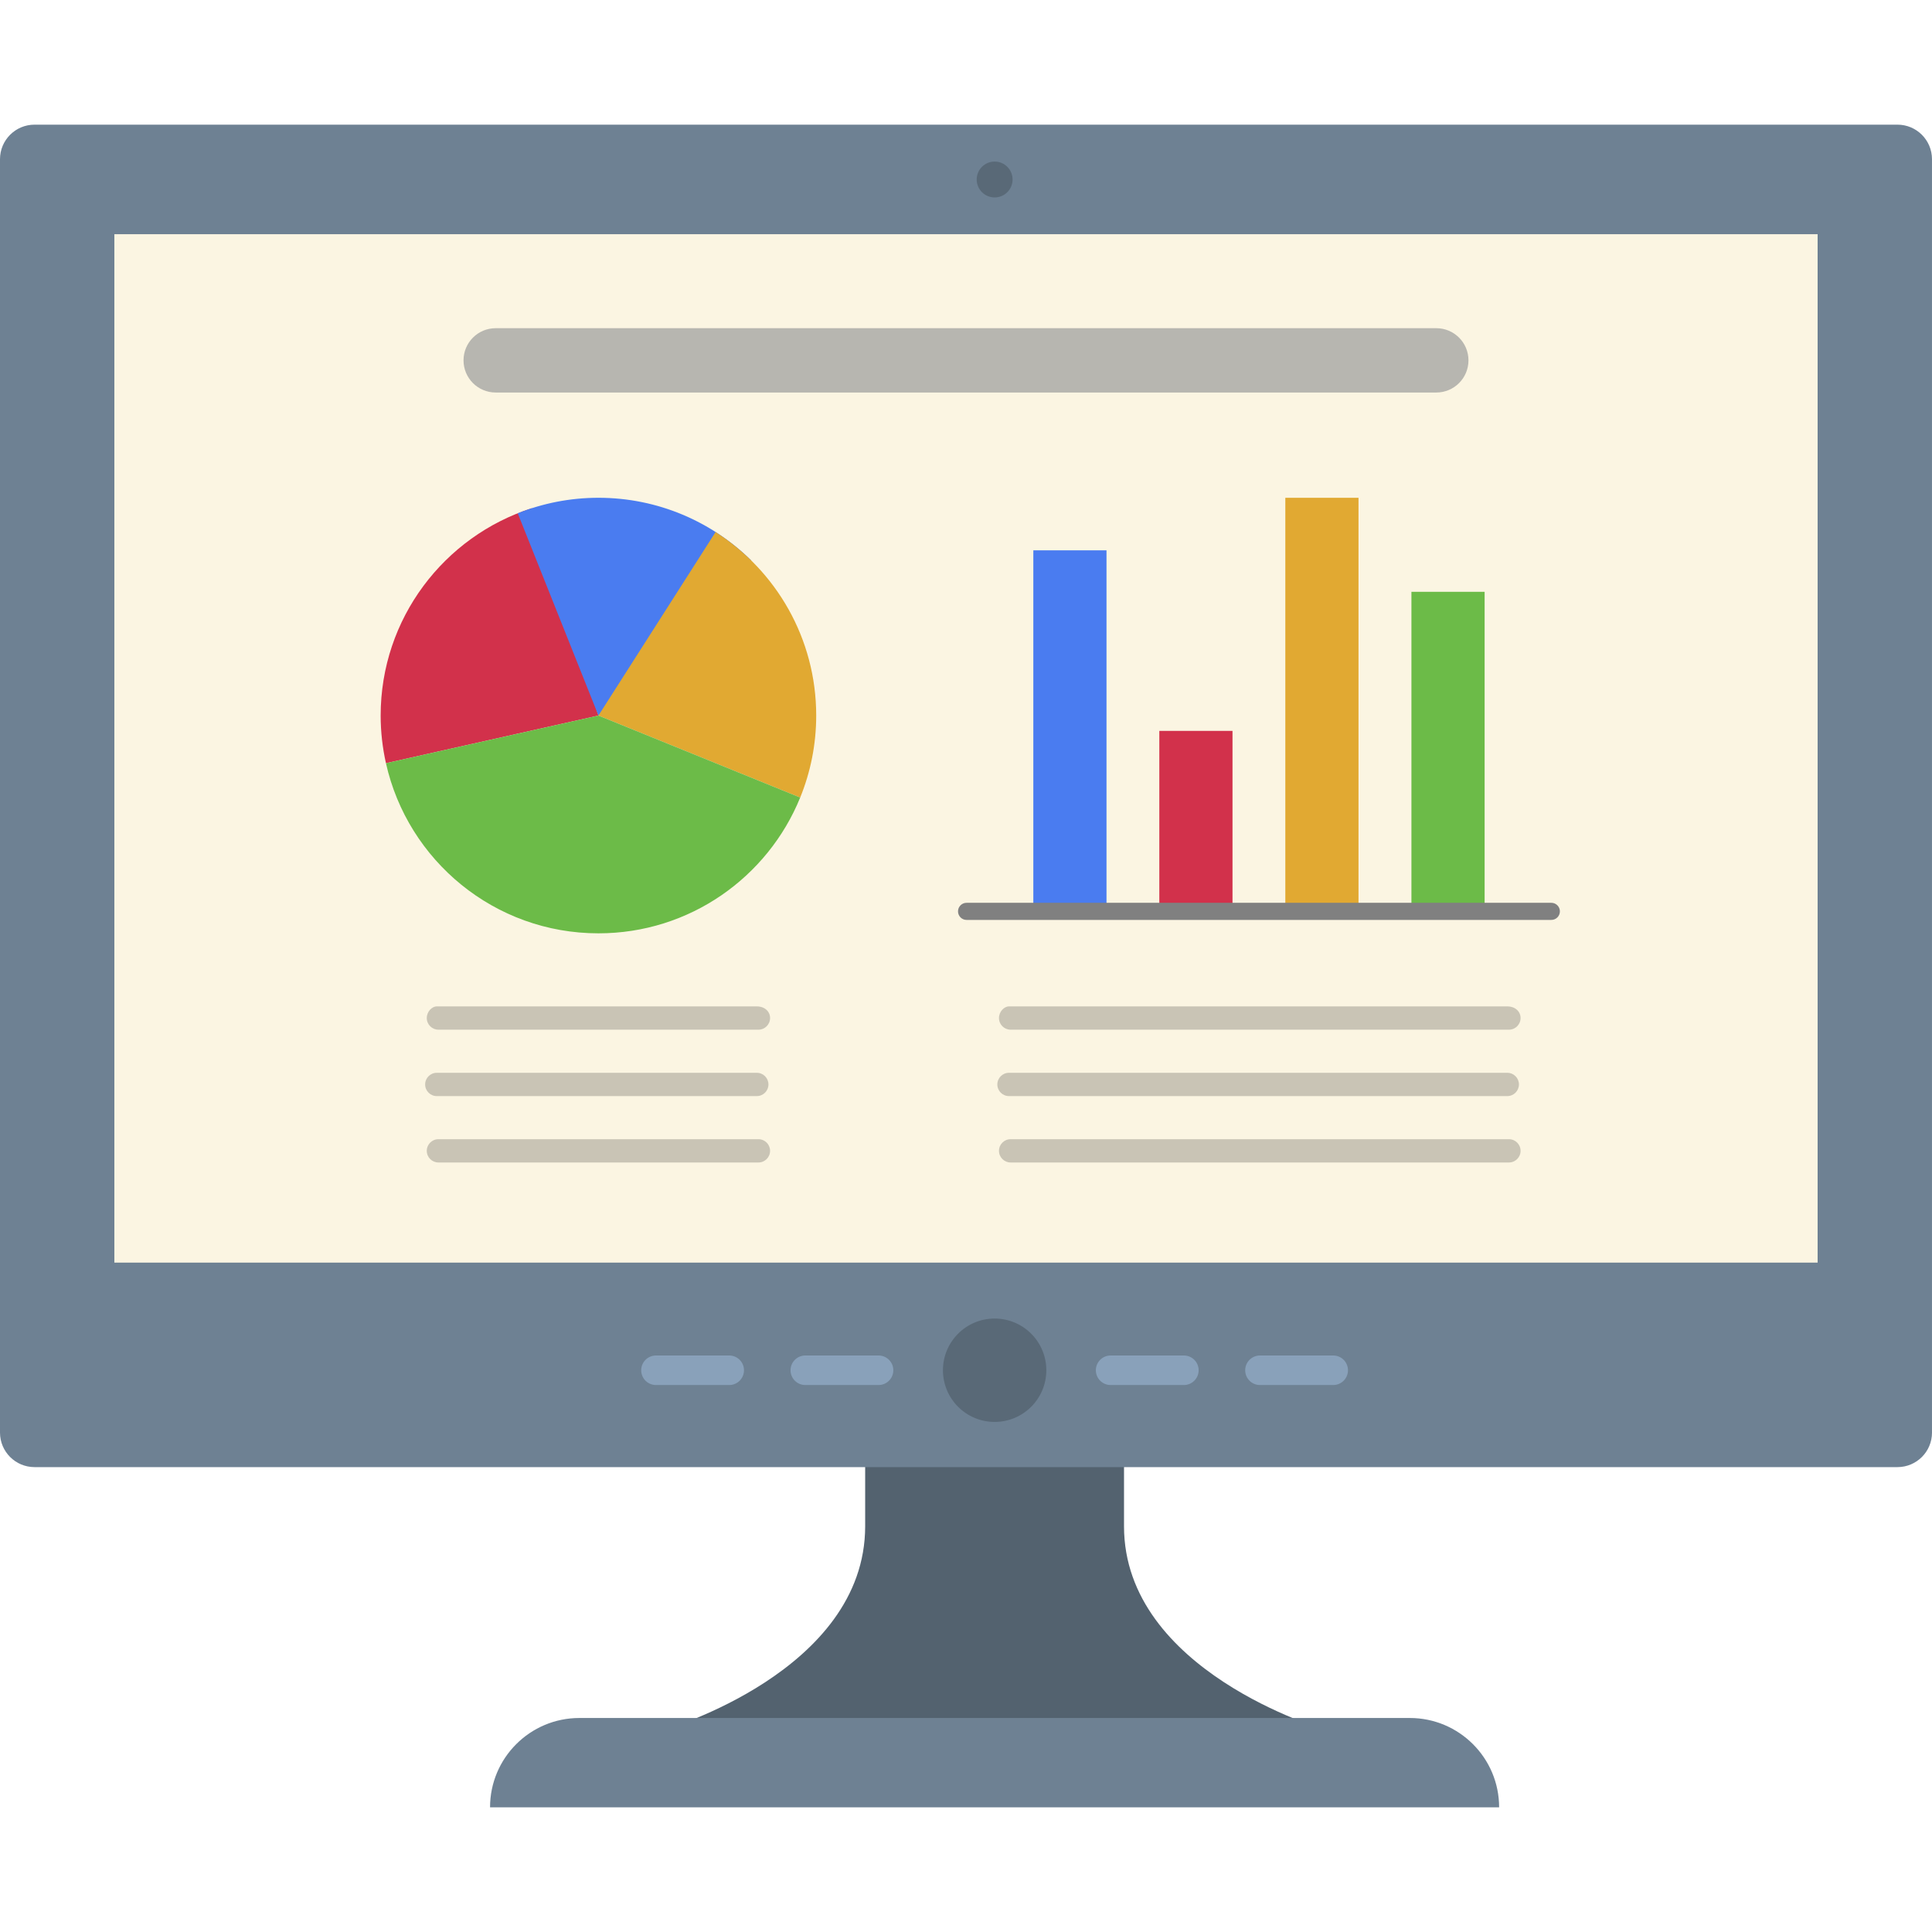
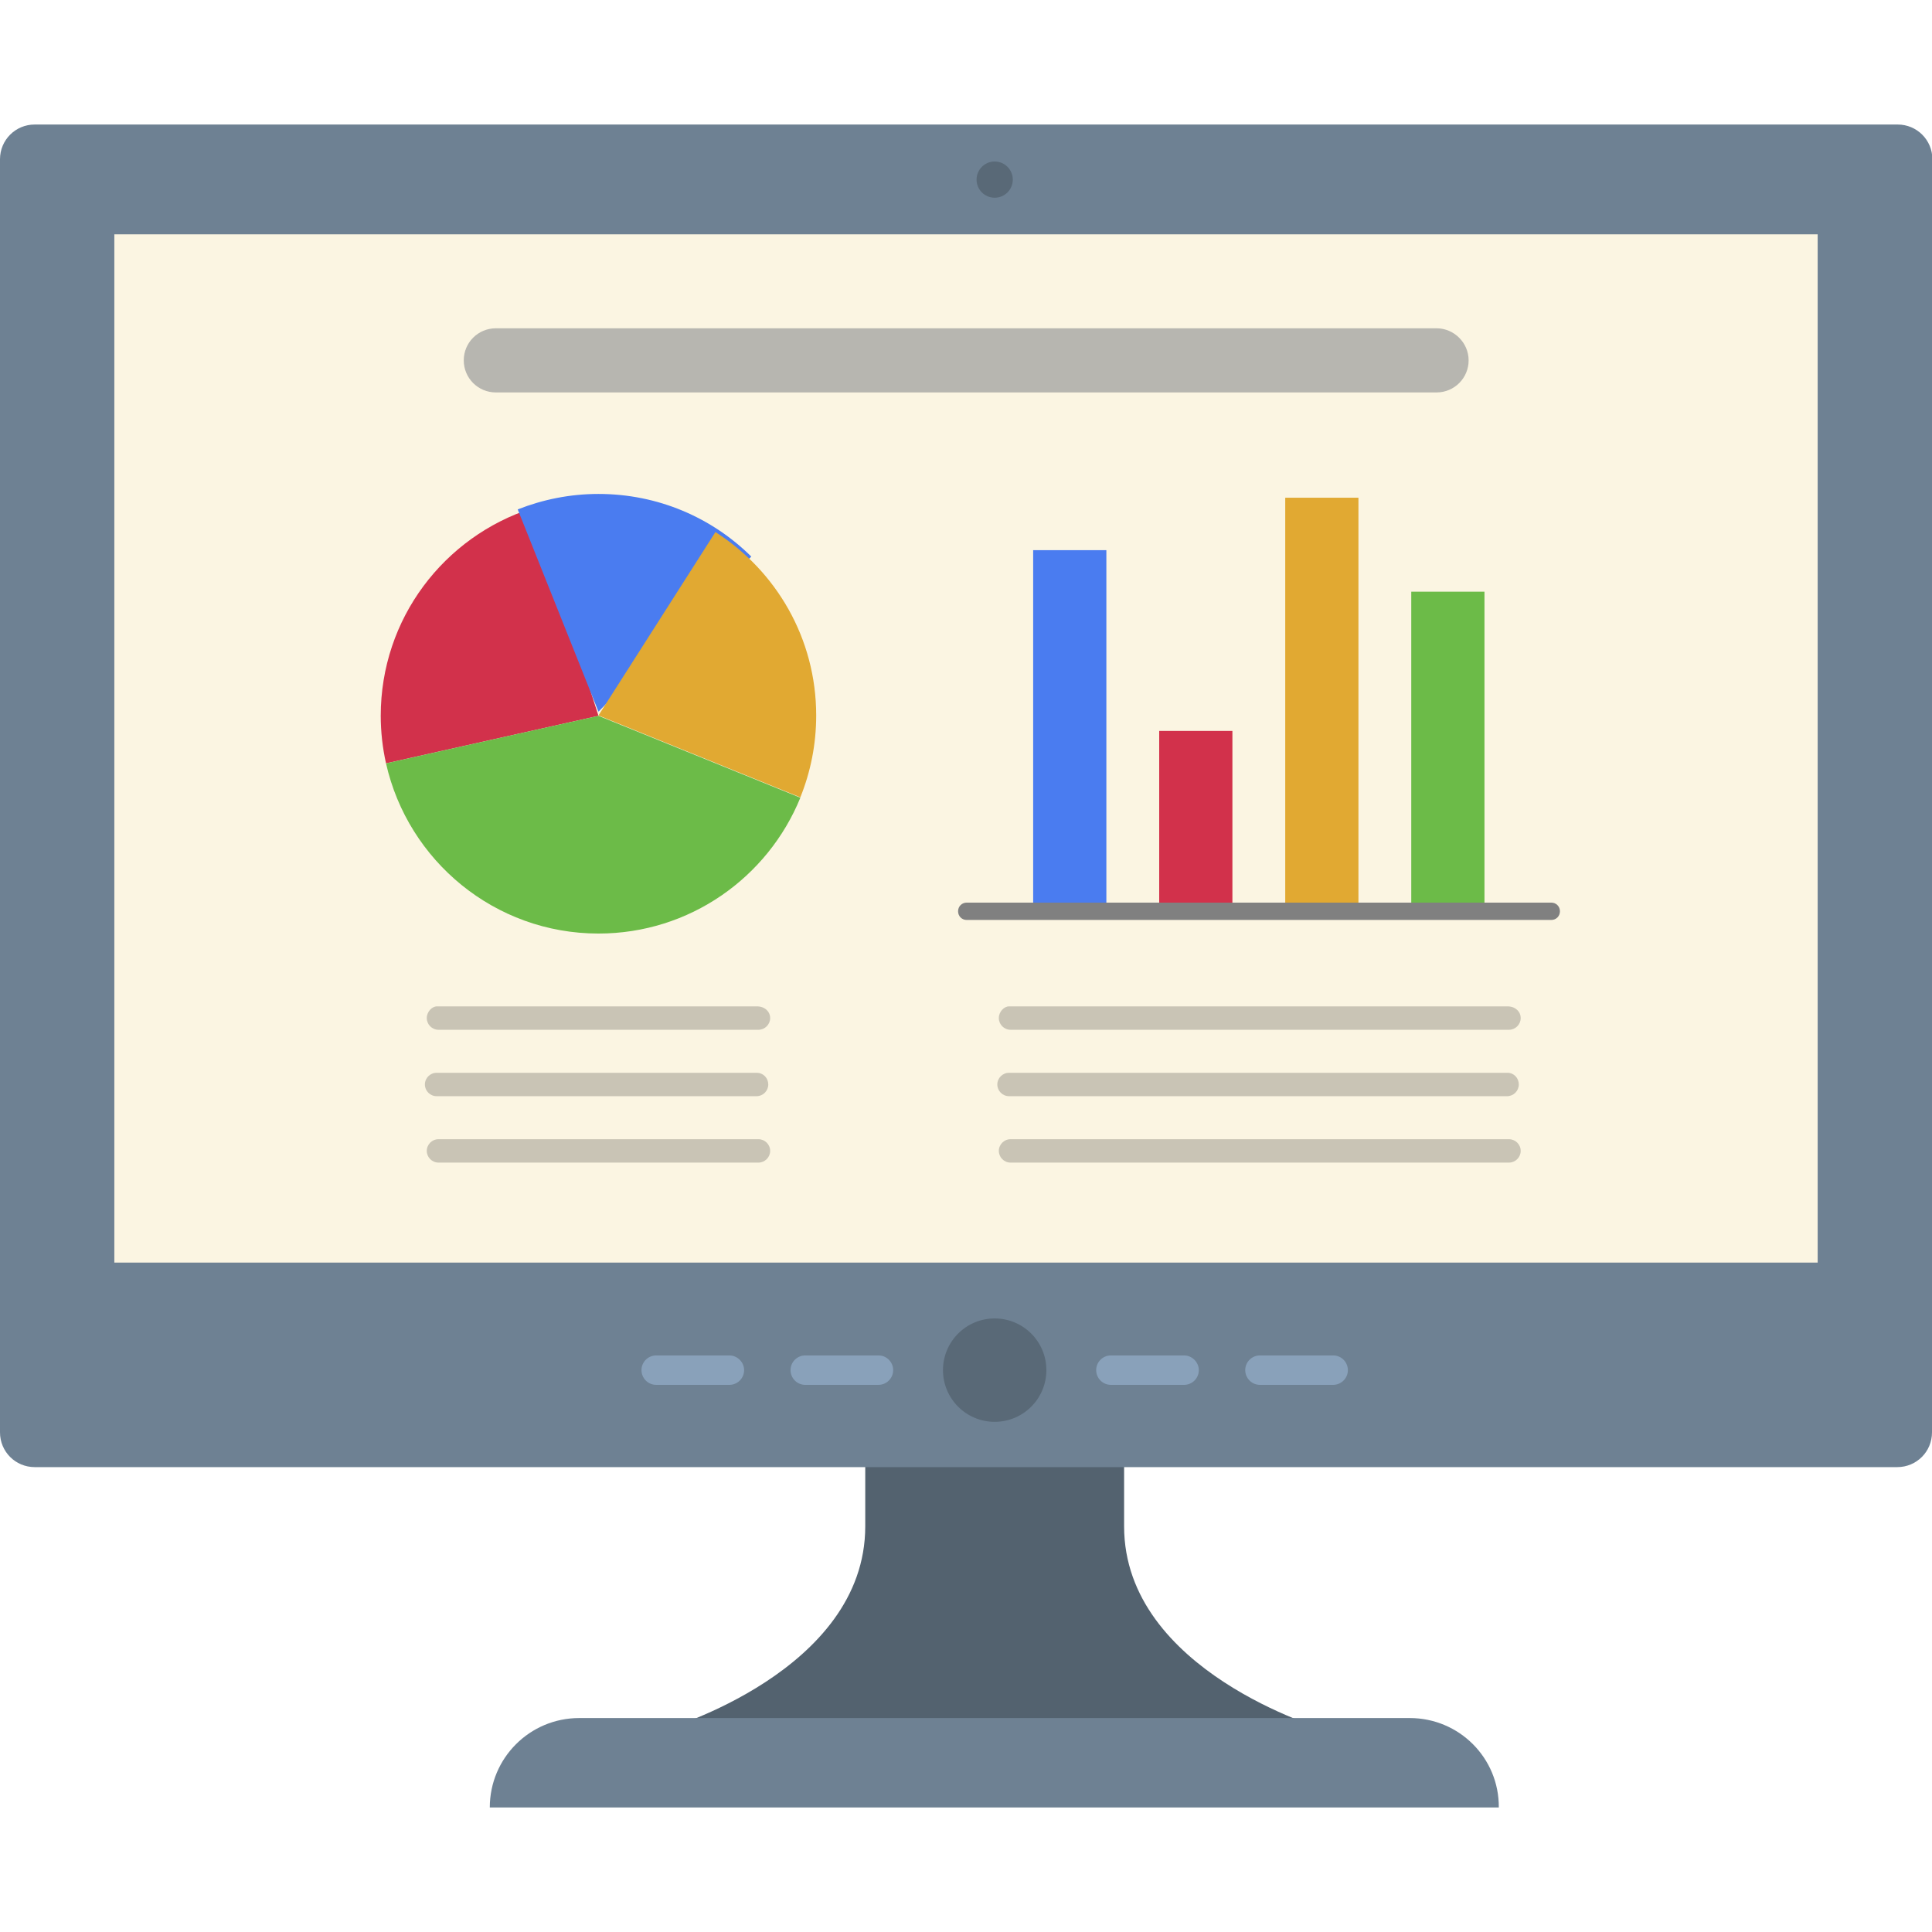
- <svg xmlns="http://www.w3.org/2000/svg" version="1.1" id="Layer_1" x="0px" y="0px" viewBox="0 0 512 512" style="enable-background:new 0 0 512 512;" xml:space="preserve">
-   <path style="fill:#53626F;" d="M297.875,404.473c0-27.115,0-38.318,0-38.318h-68.597c0,0,0,11.203,0,38.318  c0,38.439-52.984,53.837-52.984,53.837h174.564C350.859,458.31,297.875,442.912,297.875,404.473z" />
-   <path style="fill:#6E8193;" d="M512,379.648c0,5.054-4.098,9.152-9.152,9.152H9.152C4.098,388.8,0,384.702,0,379.648V42.188  c0-5.054,4.098-9.152,9.152-9.152h493.693c5.054,0,9.152,4.098,9.152,9.152v337.46H512z" />
-   <rect x="30.306" y="62.065" style="fill:#FBF5E2;" width="451.382" height="272.541" />
+ <svg xmlns="http://www.w3.org/2000/svg" version="1.1" id="Layer_1" x="0px" y="0px" viewBox="0 0 512 512" style="enable-background: new 0 0 512 512" xml:space="preserve">
+   <path style="fill: #53626f" d="M 297.9 404.5 c 0 -27.1 0 -38.3 0 -38.3 h -68.6 c 0 0 0 11.2 0 38.3 c 0 38.4 -53 53.8 -53 53.8 h 174.6 C 350.9 458.3 297.9 442.9 297.9 404.5 z" />
+   <path style="fill: #6e8193" d="M 512 379.6 c 0 5.1 -4.1 9.2 -9.2 9.2 H 9.2 C 4.1 388.8 0 384.7 0 379.6 V 42.2 c 0 -5.1 4.1 -9.2 9.2 -9.2 h 493.7 c 5.1 0 9.2 4.1 9.2 9.2 v 337.5 H 512 z" />
+   <rect x="30.3" y="62.1" style="fill: #fbf5e2" width="451.4" height="272.5" />
  <g>
-     <circle style="fill:#596977;" cx="263.589" cy="47.571" r="4.755" />
-     <circle style="fill:#596977;" cx="263.589" cy="363.128" r="13.698" />
+     <circle style="fill: #596977" cx="263.6" cy="47.6" r="4.8" />
+     <circle style="fill: #596977" cx="263.6" cy="363.1" r="13.7" />
  </g>
  <g>
-     <path style="fill:#89A1BA;" d="M236.74,363.134c0,2.163-1.754,3.914-3.914,3.914h-19.411c-2.163,0-3.914-1.751-3.914-3.914l0,0   c0-2.163,1.751-3.914,3.914-3.914h19.411C234.986,359.22,236.74,360.971,236.74,363.134L236.74,363.134z" />
-     <path style="fill:#89A1BA;" d="M197.164,363.134c0,2.163-1.751,3.914-3.914,3.914h-19.411c-2.16,0-3.914-1.751-3.914-3.914l0,0   c0-2.163,1.754-3.914,3.914-3.914h19.411C195.409,359.22,197.164,360.971,197.164,363.134L197.164,363.134z" />
-     <path style="fill:#89A1BA;" d="M357.228,363.134c0,2.163-1.751,3.914-3.914,3.914h-19.411c-2.163,0-3.914-1.751-3.914-3.914l0,0   c0-2.163,1.754-3.914,3.914-3.914h19.411C355.477,359.22,357.228,360.971,357.228,363.134L357.228,363.134z" />
-     <path style="fill:#89A1BA;" d="M317.652,363.134c0,2.163-1.754,3.914-3.914,3.914h-19.411c-2.163,0-3.914-1.751-3.914-3.914l0,0   c0-2.163,1.751-3.914,3.914-3.914h19.411C315.901,359.22,317.652,360.971,317.652,363.134L317.652,363.134z" />
+     <path style="fill: #89a1ba" d="M 236.7 363.1 c 0 2.2 -1.8 3.9 -3.9 3.9 h -19.4 c -2.2 0 -3.9 -1.8 -3.9 -3.9 l 0 0 c 0 -2.2 1.8 -3.9 3.9 -3.9 h 19.4 C 235 359.2 236.7 361 236.7 363.1 L 236.7 363.1 z" />
+     <path style="fill: #89a1ba" d="M 197.2 363.1 c 0 2.2 -1.8 3.9 -3.9 3.9 h -19.4 c -2.2 0 -3.9 -1.8 -3.9 -3.9 l 0 0 c 0 -2.2 1.8 -3.9 3.9 -3.9 h 19.4 C 195.4 359.2 197.2 361 197.2 363.1 L 197.2 363.1 z" />
+     <path style="fill: #89a1ba" d="M 357.2 363.1 c 0 2.2 -1.8 3.9 -3.9 3.9 h -19.4 c -2.2 0 -3.9 -1.8 -3.9 -3.9 l 0 0 c 0 -2.2 1.8 -3.9 3.9 -3.9 h 19.4 C 355.5 359.2 357.2 361 357.2 363.1 L 357.2 363.1 z" />
+     <path style="fill: #89a1ba" d="M 317.7 363.1 c 0 2.2 -1.8 3.9 -3.9 3.9 h -19.4 c -2.2 0 -3.9 -1.8 -3.9 -3.9 l 0 0 c 0 -2.2 1.8 -3.9 3.9 -3.9 h 19.4 C 315.9 359.2 317.7 361 317.7 363.1 L 317.7 363.1 z" />
  </g>
-   <path style="fill:#6E8193;" d="M373.606,455.285H153.547c-13.078,0-23.679,10.601-23.679,23.679h267.415  C397.285,465.886,386.684,455.285,373.606,455.285z" />
-   <path style="fill:#D2314B;" d="M140.959,134.672c-23.25,7.452-40.081,29.235-40.081,54.959c0,4.34,0.496,8.562,1.403,12.627  l56.311-12.627L140.959,134.672z" />
-   <path style="fill:#4A7CF0;" d="M158.592,189.631l40.496-41.107c-10.417-10.265-24.714-16.608-40.496-16.608  c-7.561,0-14.772,1.467-21.387,4.11L158.592,189.631z" />
-   <path style="fill:#E1A932;" d="M189.639,140.993l-31.047,48.638l53.468,21.725c2.728-6.708,4.243-14.037,4.243-21.725  C216.303,169.191,205.669,151.25,189.639,140.993z" />
-   <path style="fill:#6CBB48;" d="M102.281,202.258c5.762,25.796,28.775,45.084,56.311,45.084c24.184,0,44.884-14.884,53.468-35.986  l-53.468-21.725L102.281,202.258z" />
-   <g style="opacity:0.2;">
-     <path d="M204.078,269.79c0,1.703-1.382,3.085-3.085,3.085h-84.808c-1.703,0-3.085-1.379-3.085-3.085l0,0   c0-1.703,1.382-3.085,2.653-3.085h84.808C202.699,266.708,204.078,268.088,204.078,269.79L204.078,269.79z" />
+   <path style="fill: #6e8193" d="M 373.6 455.3 H 153.5 c -13.1 0 -23.7 10.6 -23.7 23.7 h 267.4 C 397.3 465.9 386.7 455.3 373.6 455.3 z" />
+   <path style="fill: #d2314b" d="M 141 134.7 c -23.3 7.5 -40.1 29.2 -40.1 55 c 0 4.3 0.5 8.6 1.4 12.6 l 56.3 -12.6 L 141 134.7 z" />
+   <path style="fill: #4a7cf0" d="M 158.6 188.6 l 40.5 -41.1 c -10.4 -10.3 -24.7 -16.6 -40.5 -16.6 c -7.6 0 -14.8 1.5 -21.4 4.1 L 158.6 188.6 z" />
+   <path style="fill: #e1a932" d="M 189.6 141 l -31 48.6 l 53.5 21.7 c 2.7 -6.7 4.2 -14 4.2 -21.7 C 216.3 169.2 205.7 151.3 189.6 141 z" />
+   <path style="fill: #6cbb48" d="M 102.3 202.3 c 5.8 25.8 28.8 45.1 56.3 45.1 c 24.2 0 44.9 -14.9 53.5 -36 l -53.5 -21.7 L 102.3 202.3 z" />
+   <g style="opacity: 0.2">
+     <path d="M 204.1 269.8 c 0 1.7 -1.4 3.1 -3.1 3.1 h -84.8 c -1.7 0 -3.1 -1.4 -3.1 -3.1 l 0 0 c 0 -1.7 1.4 -3.1 2.7 -3.1 h 84.8 C 202.7 266.7 204.1 268.1 204.1 269.8 L 204.1 269.8 z" />
  </g>
-   <g style="opacity:0.2;">
-     <path d="M203.645,287.387c0,1.703-1.382,3.088-3.085,3.088h-84.808c-1.703,0-3.085-1.382-3.085-3.088l0,0   c0-1.703,1.382-3.085,3.085-3.085h84.808C202.266,284.302,203.645,285.684,203.645,287.387L203.645,287.387z" />
+   <g style="opacity: 0.2">
+     <path d="M 203.6 287.4 c 0 1.7 -1.4 3.1 -3.1 3.1 h -84.8 c -1.7 0 -3.1 -1.4 -3.1 -3.1 l 0 0 c 0 -1.7 1.4 -3.1 3.1 -3.1 h 84.8 C 202.3 284.3 203.6 285.7 203.6 287.4 L 203.6 287.4 z" />
  </g>
-   <g style="opacity:0.2;">
-     <path d="M204.078,304.984c0,1.703-1.382,3.085-3.085,3.085h-84.808c-1.703,0-3.085-1.379-3.085-3.085l0,0   c0-1.703,1.382-3.085,3.085-3.085h84.808C202.699,301.899,204.078,303.278,204.078,304.984L204.078,304.984z" />
+   <g style="opacity: 0.2">
+     <path d="M 204.1 305 c 0 1.7 -1.4 3.1 -3.1 3.1 h -84.8 c -1.7 0 -3.1 -1.4 -3.1 -3.1 l 0 0 c 0 -1.7 1.4 -3.1 3.1 -3.1 h 84.8 C 202.7 301.9 204.1 303.3 204.1 305 L 204.1 305 z" />
  </g>
-   <g style="opacity:0.2;">
-     <path d="M402.968,269.79c0,1.703-1.382,3.085-3.085,3.085h-132.06c-1.703,0-3.085-1.379-3.085-3.085l0,0   c0-1.703,1.382-3.085,2.653-3.085h132.06C401.586,266.708,402.968,268.088,402.968,269.79L402.968,269.79z" />
+   <g style="opacity: 0.2">
+     <path d="M 403 269.8 c 0 1.7 -1.4 3.1 -3.1 3.1 h -132.1 c -1.7 0 -3.1 -1.4 -3.1 -3.1 l 0 0 c 0 -1.7 1.4 -3.1 2.7 -3.1 h 132.1 C 401.6 266.7 403 268.1 403 269.8 L 403 269.8 z" />
  </g>
-   <g style="opacity:0.2;">
-     <path d="M402.533,287.387c0,1.703-1.379,3.088-3.085,3.088H267.39c-1.703,0-3.085-1.382-3.085-3.088l0,0   c0-1.703,1.382-3.085,3.085-3.085h132.06C401.154,284.302,402.533,285.684,402.533,287.387L402.533,287.387z" />
+   <g style="opacity: 0.2">
+     <path d="M 402.5 287.4 c 0 1.7 -1.4 3.1 -3.1 3.1 H 267.4 c -1.7 0 -3.1 -1.4 -3.1 -3.1 l 0 0 c 0 -1.7 1.4 -3.1 3.1 -3.1 h 132.1 C 401.2 284.3 402.5 285.7 402.5 287.4 L 402.5 287.4 z" />
  </g>
-   <g style="opacity:0.2;">
-     <path d="M402.968,304.984c0,1.703-1.382,3.085-3.085,3.085h-132.06c-1.703,0-3.085-1.379-3.085-3.085l0,0   c0-1.703,1.382-3.085,3.085-3.085h132.06C401.586,301.899,402.968,303.278,402.968,304.984L402.968,304.984z" />
+   <g style="opacity: 0.2">
+     <path d="M 403 305 c 0 1.7 -1.4 3.1 -3.1 3.1 h -132.1 c -1.7 0 -3.1 -1.4 -3.1 -3.1 l 0 0 c 0 -1.7 1.4 -3.1 3.1 -3.1 h 132.1 C 401.6 301.9 403 303.3 403 305 L 403 305 z" />
  </g>
-   <rect x="273.842" y="145.845" style="fill:#4A7CF0;" width="19.393" height="95.675" />
-   <rect x="307.233" y="193.693" style="fill:#D2314B;" width="19.393" height="47.836" />
-   <rect x="340.624" y="131.92" style="fill:#E1A932;" width="19.396" height="109.609" />
-   <rect x="374.045" y="156.836" style="fill:#6CBB48;" width="19.393" height="84.684" />
-   <path style="fill:#808080;" d="M411.123,243.788H256.151c-1.252,0-2.268-1.016-2.268-2.268s1.016-2.268,2.268-2.268H411.12  c1.252,0,2.268,1.016,2.268,2.268S412.375,243.788,411.123,243.788z" />
-   <g style="opacity:0.4;">
-     <path style="fill:#515763;" d="M389.158,95.498c0,4.706-3.817,8.523-8.523,8.523H131.362c-4.706,0-8.523-3.817-8.523-8.523l0,0   c0-4.706,3.817-8.523,8.523-8.523h249.273C385.344,86.975,389.158,90.792,389.158,95.498L389.158,95.498z" />
+   <rect x="273.8" y="145.8" style="fill: #4a7cf0" width="19.4" height="95.7" />
+   <rect x="307.2" y="193.7" style="fill: #d2314b" width="19.4" height="47.8" />
+   <rect x="340.6" y="131.9" style="fill: #e1a932" width="19.4" height="109.6" />
+   <rect x="374" y="156.8" style="fill: #6cbb48" width="19.4" height="84.7" />
+   <path style="fill: #808080" d="M 411.1 243.8 H 256.2 c -1.3 0 -2.3 -1 -2.3 -2.3 s 1 -2.3 2.3 -2.3 H 411.1 c 1.3 0 2.3 1 2.3 2.3 S 412.4 243.8 411.1 243.8 z" />
+   <g style="opacity: 0.4">
+     <path style="fill: #515763" d="M 389.2 95.5 c 0 4.7 -3.8 8.5 -8.5 8.5 H 131.4 c -4.7 0 -8.5 -3.8 -8.5 -8.5 l 0 0 c 0 -4.7 3.8 -8.5 8.5 -8.5 h 249.3 C 385.3 87 389.2 90.8 389.2 95.5 L 389.2 95.5 z" />
  </g>
-   <g>
- </g>
-   <g>
- </g>
-   <g>
- </g>
-   <g>
- </g>
-   <g>
- </g>
-   <g>
- </g>
-   <g>
- </g>
-   <g>
- </g>
-   <g>
- </g>
-   <g>
- </g>
-   <g>
- </g>
-   <g>
- </g>
-   <g>
- </g>
-   <g>
- </g>
-   <g>
- </g>
</svg>
